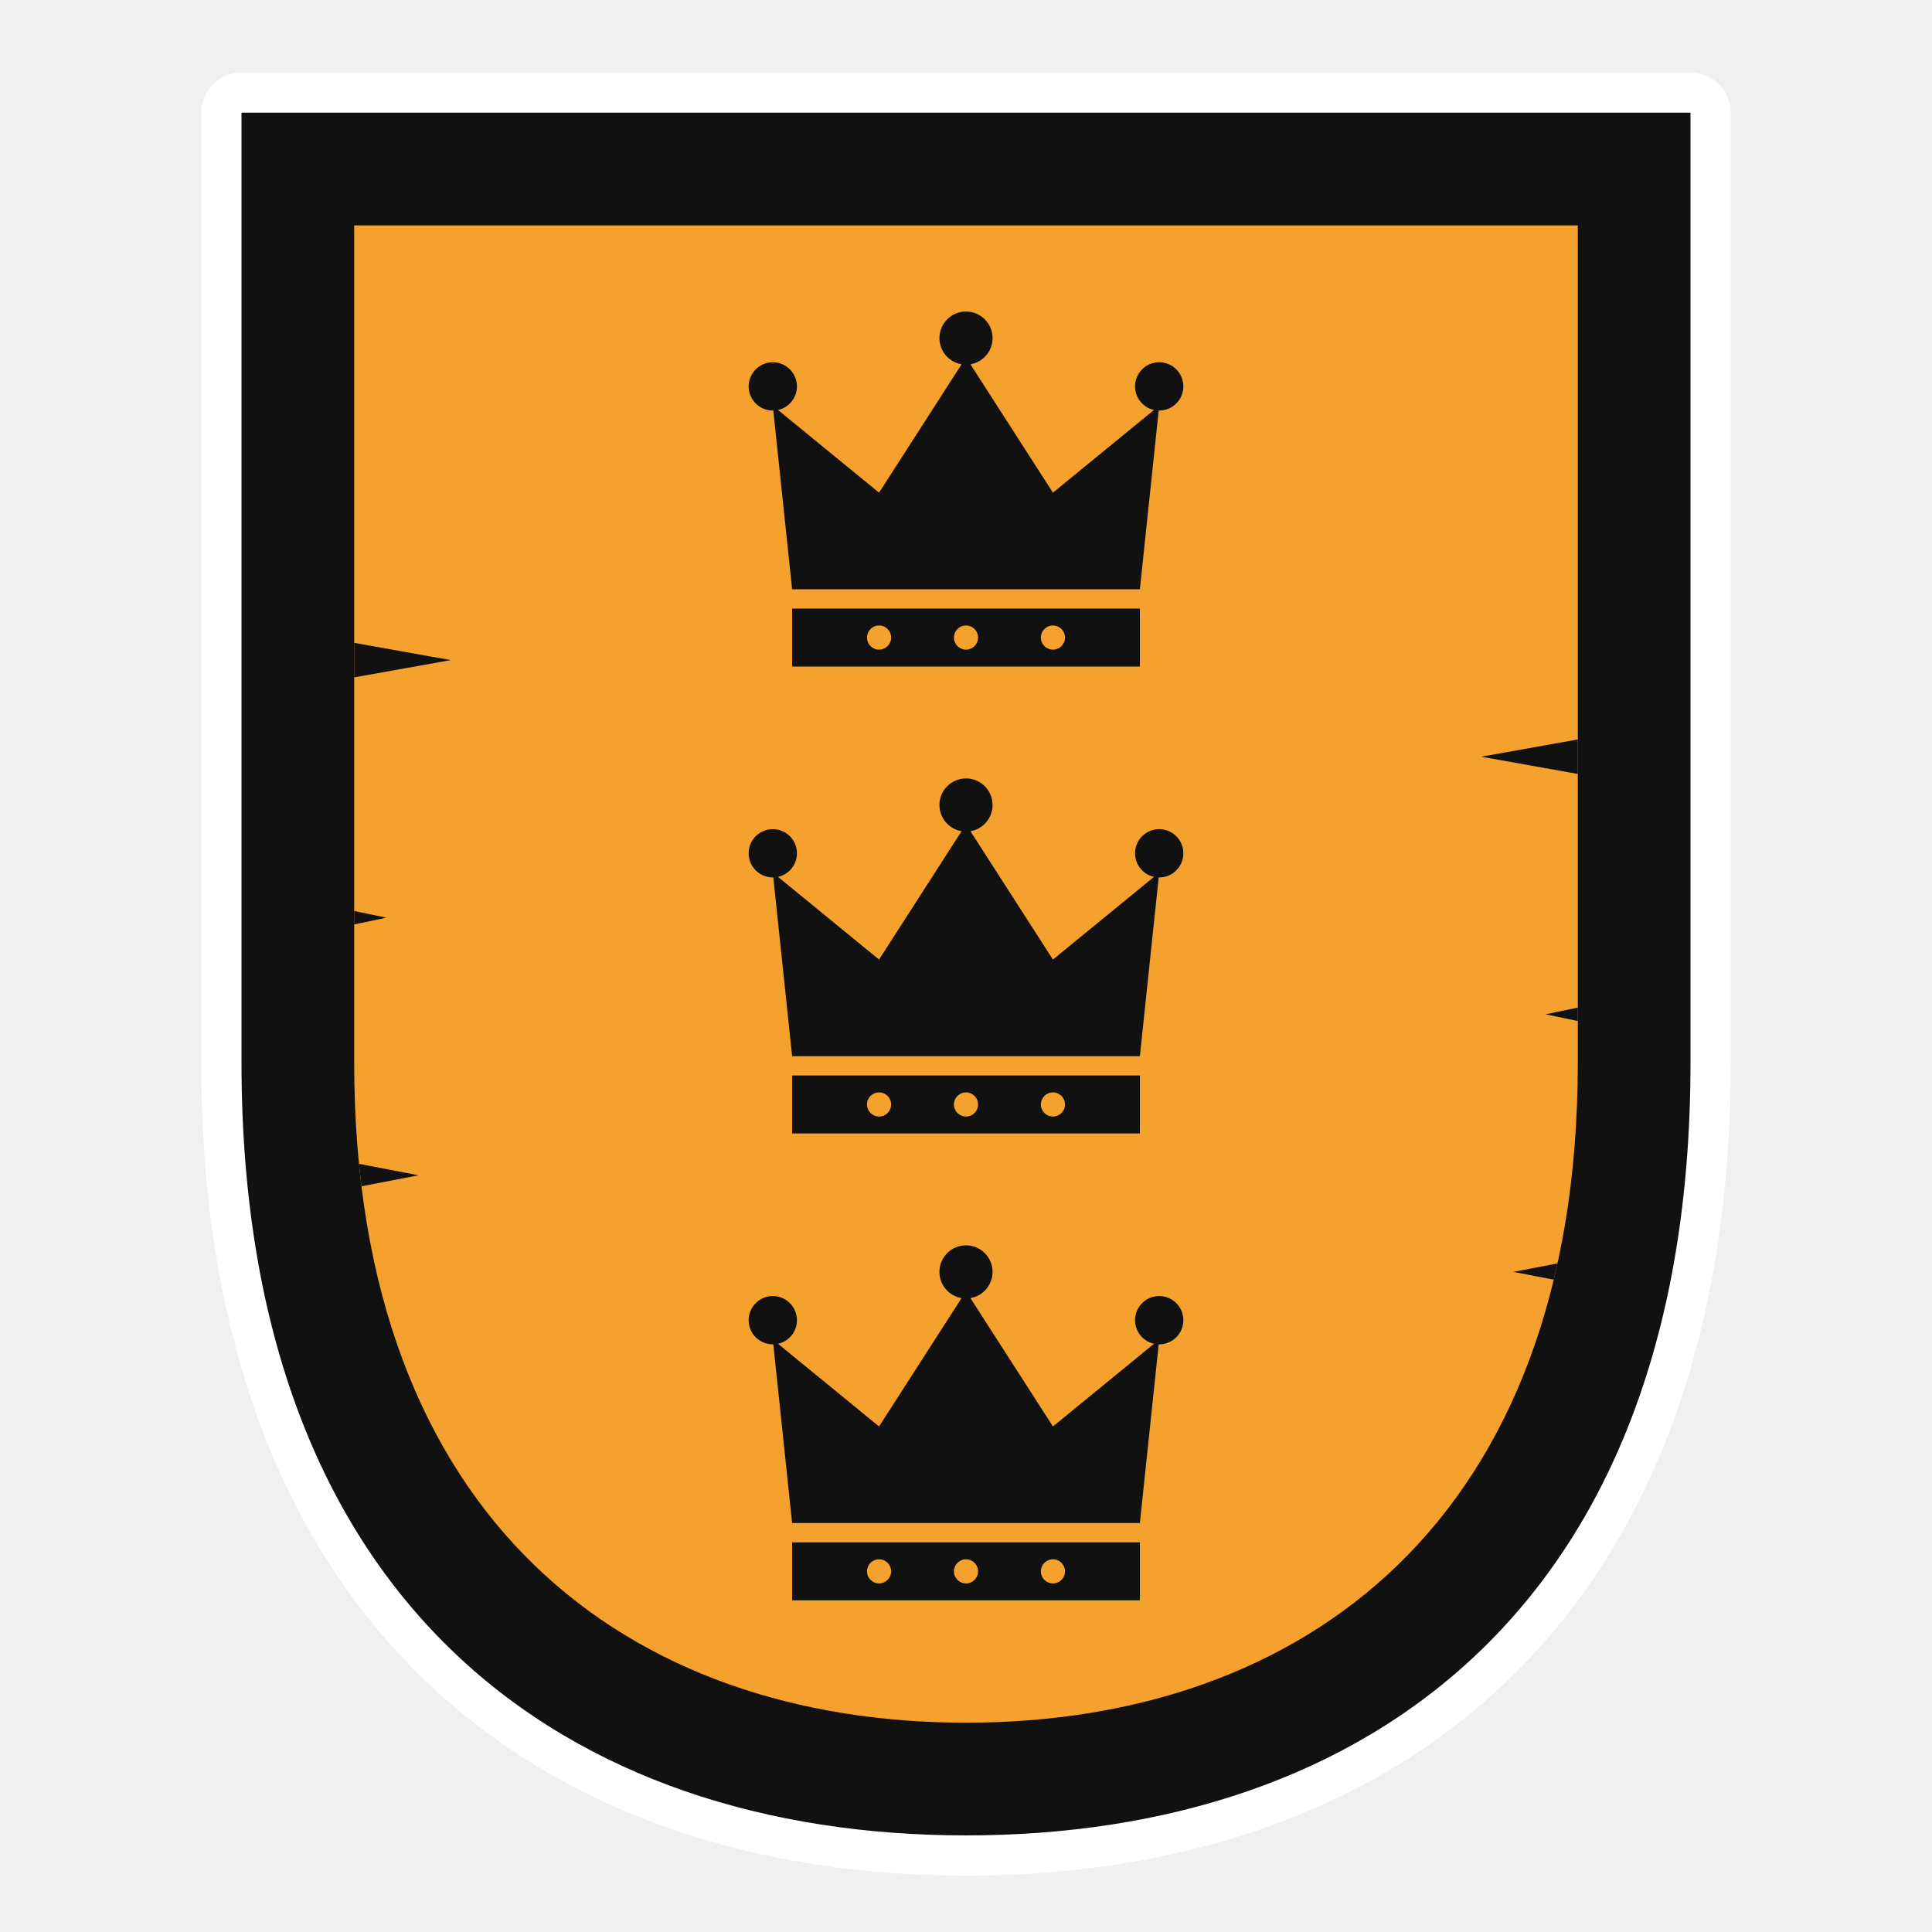
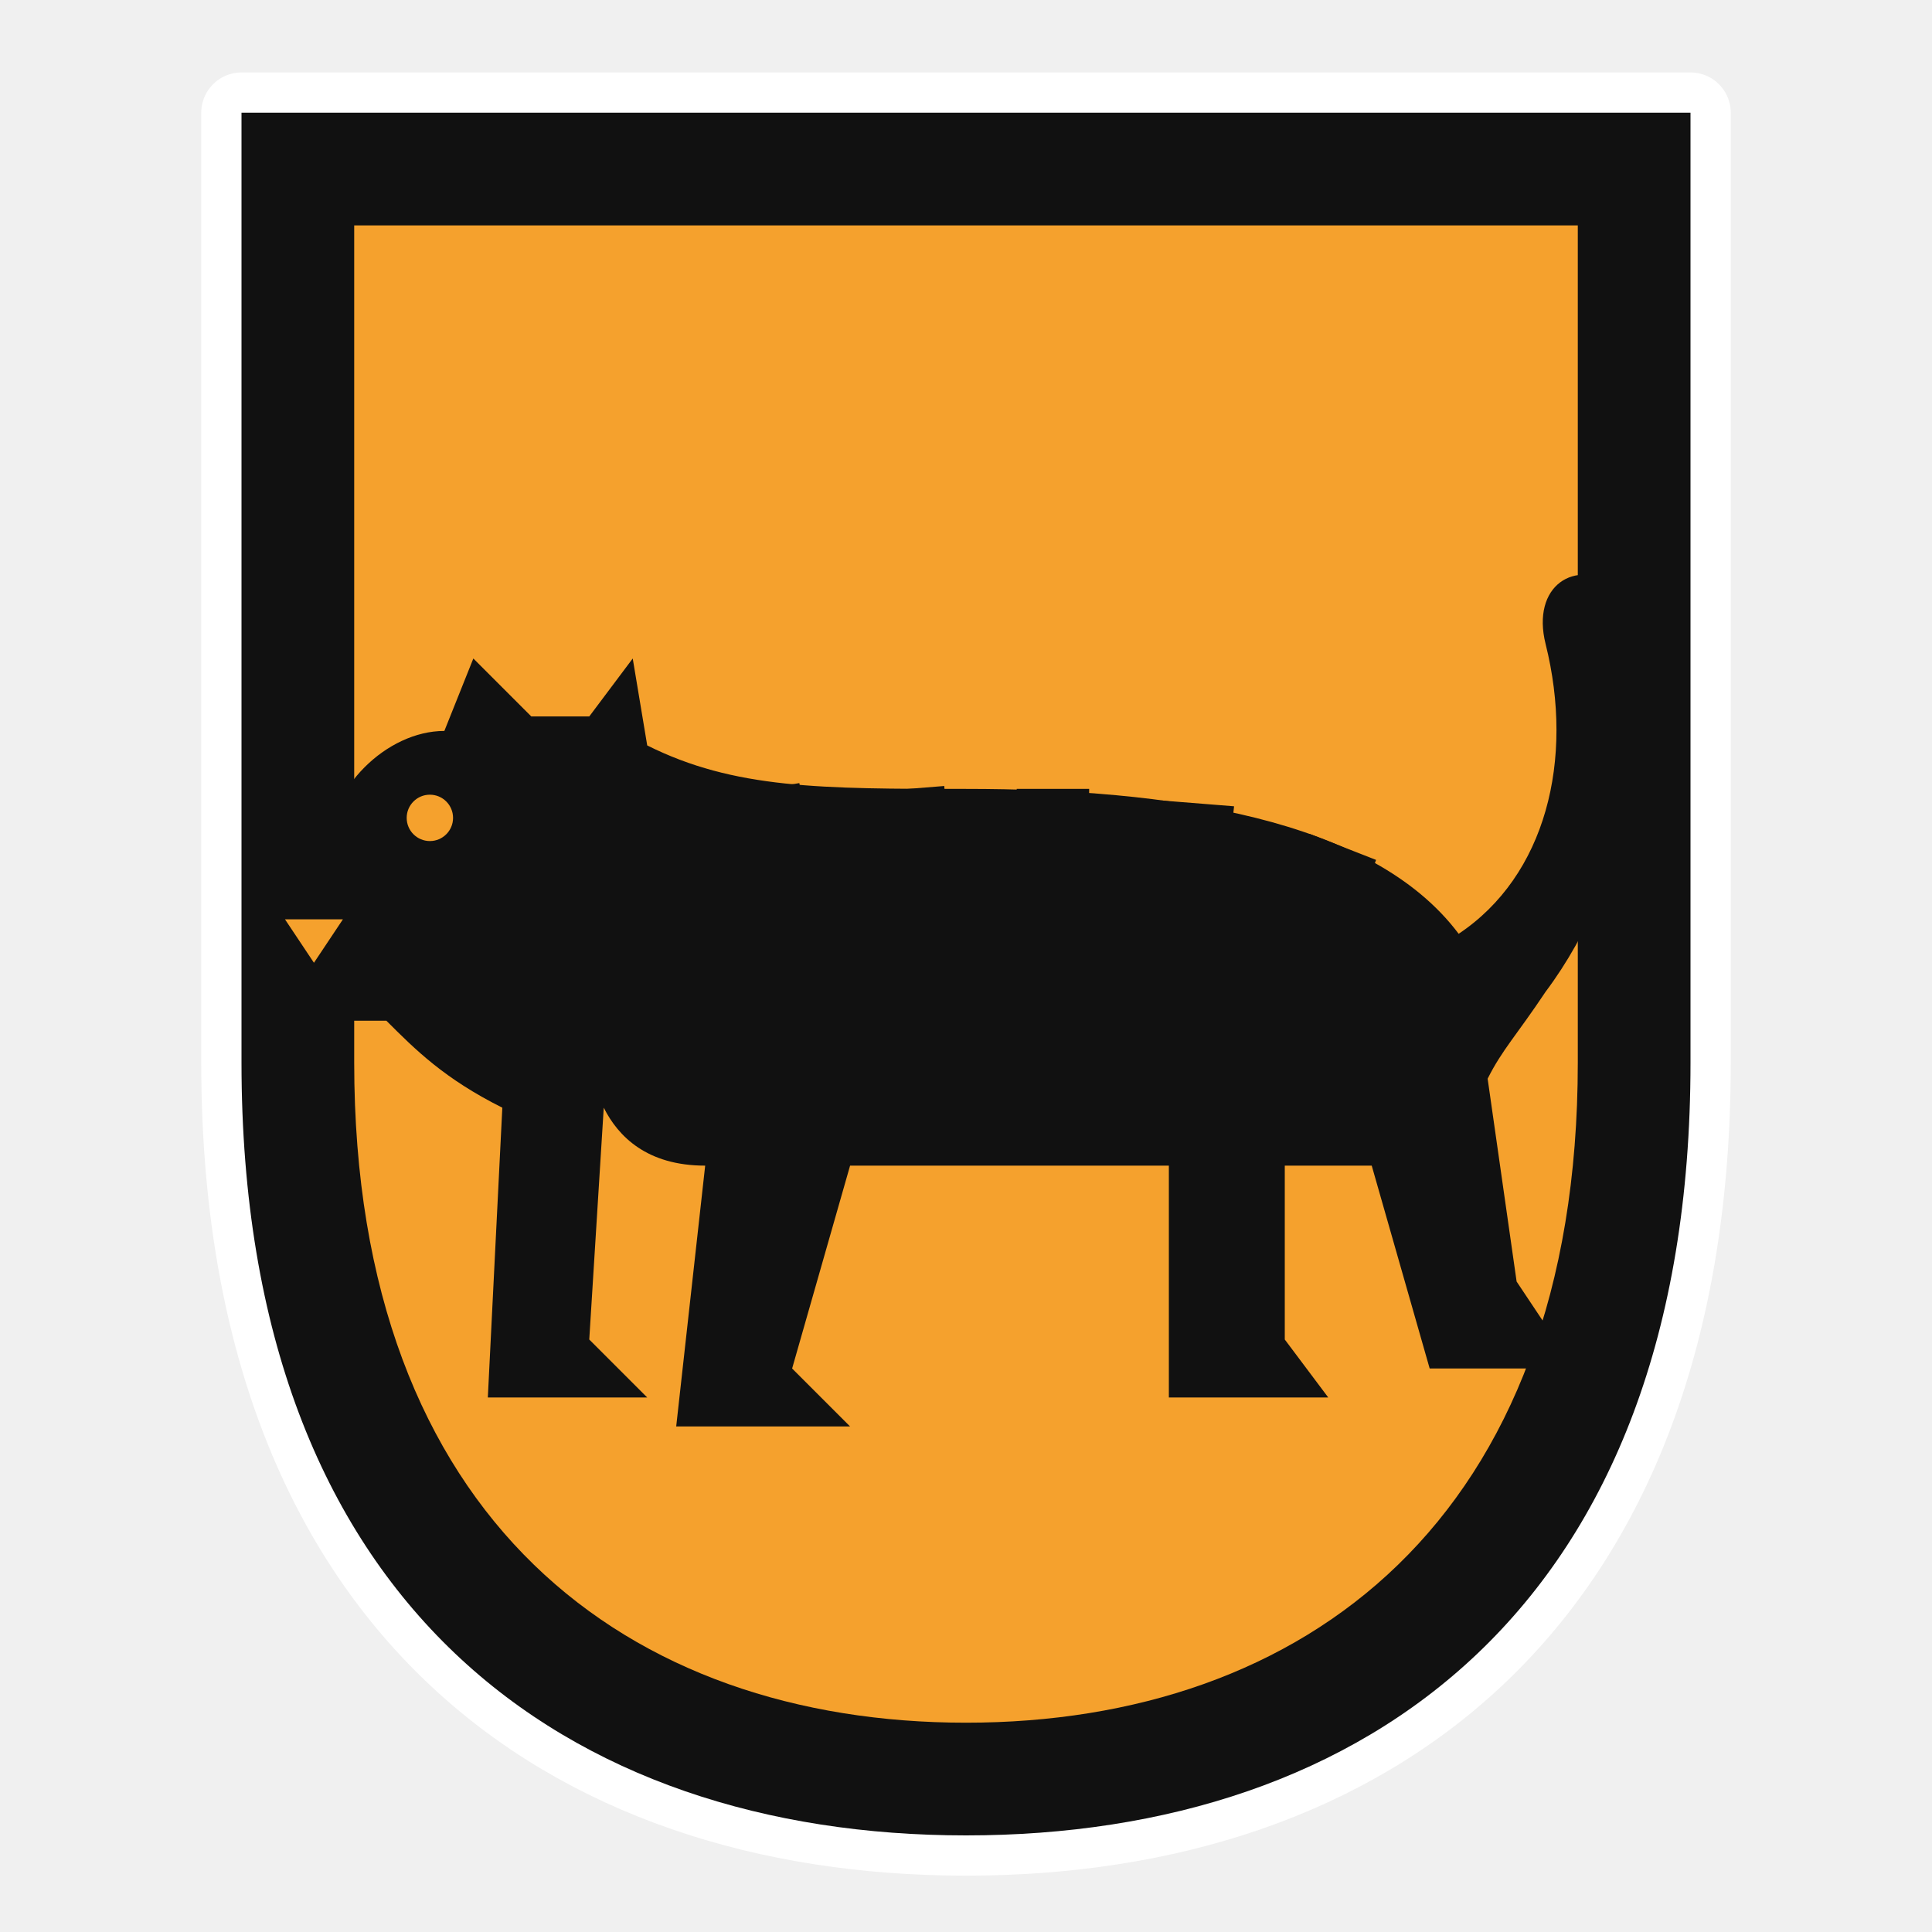
<svg xmlns="http://www.w3.org/2000/svg" viewBox="0 0 120 120" width="120" height="120">
  <defs>
    <clipPath id="c-hull-city-s">
      <path d="M22 14L98 14L98 66C98 94.5 80.9 107 60 107C39.1 107 22 94.5 22 66Z" />
    </clipPath>
  </defs>
  <path d="M15 7L105 7L105 66C105 99.8 84.8 114 60 114C35.3 114 15 99.8 15 66Z" fill="#fff" stroke="#fff" stroke-width="5" stroke-linejoin="round" />
  <path d="M15 7L105 7L105 66C105 99.8 84.8 114 60 114C35.3 114 15 99.8 15 66Z" fill="#111" />
  <path d="M22 14L98 14L98 66C98 94.5 80.9 107 60 107C39.1 107 22 94.5 22 66Z" fill="#f5a12d" />
-   <g clip-path="url(#c-hull-city-s)">
-     <path d="M0 20L22 25L0 30ZM120 26L98 31L120 36ZM0 36L28 41L0 46ZM120 42L92 47L120 52ZM0 52L24 57L0 62ZM120 58L96 63L120 68ZM0 68L26 73L0 78ZM120 74L94 79L120 84ZM0 84L20 89L0 94ZM120 90L100 95L120 100Z" fill="#111" />
-   </g>
-   <g transform="translate(60 30) scale(0.3) translate(-50 -50)">
-     <path d="M14 72L10 34L32 52L50 24L68 52L90 34L86 72Z" fill="#111" />
-     <path d="M14 76L86 76L86 88L14 88Z" fill="#111" />
-     <circle cx="10" cy="30" r="5" fill="#111" />
-     <circle cx="50" cy="20" r="5.5" fill="#111" />
-     <circle cx="90" cy="30" r="5" fill="#111" />
-     <circle cx="32" cy="82" r="2.5" fill="#f5a12d" />
-     <circle cx="50" cy="82" r="2.5" fill="#f5a12d" />
-     <circle cx="68" cy="82" r="2.5" fill="#f5a12d" />
-   </g>
-   <g transform="translate(60 59) scale(0.3) translate(-50 -50)">
-     <path d="M14 72L10 34L32 52L50 24L68 52L90 34L86 72Z" fill="#111" />
-     <path d="M14 76L86 76L86 88L14 88Z" fill="#111" />
-     <circle cx="10" cy="30" r="5" fill="#111" />
-     <circle cx="50" cy="20" r="5.5" fill="#111" />
-     <circle cx="90" cy="30" r="5" fill="#111" />
-     <circle cx="32" cy="82" r="2.5" fill="#f5a12d" />
-     <circle cx="50" cy="82" r="2.5" fill="#f5a12d" />
-     <circle cx="68" cy="82" r="2.5" fill="#f5a12d" />
-   </g>
-   <g transform="translate(60 88) scale(0.3) translate(-50 -50)">
-     <path d="M14 72L10 34L32 52L50 24L68 52L90 34L86 72Z" fill="#111" />
-     <path d="M14 76L86 76L86 88L14 88Z" fill="#111" />
-     <circle cx="10" cy="30" r="5" fill="#111" />
-     <circle cx="50" cy="20" r="5.5" fill="#111" />
-     <circle cx="90" cy="30" r="5" fill="#111" />
-     <circle cx="32" cy="82" r="2.5" fill="#f5a12d" />
-     <circle cx="50" cy="82" r="2.5" fill="#f5a12d" />
-     <circle cx="68" cy="82" r="2.5" fill="#f5a12d" />
+   <g transform="translate(60 58) scale(0.9) translate(-50 -50)">
+     <path d="M84 50C90 46 92 38 90 30C89 26 92 24 95 26C98 34 96 46 90 54C88 57 87 58 86 60L88 74L92 80L82 80L78 66L72 66L72 78L75 82L64 82L64 66L42 66L38 80L42 84L30 84L32 66C28 66 26 64 25 62L24 78L28 82L17 82L18 62C14 60 12 58 10 56L4 56C2 54 2 50 4 48L6 44C6 40 10 36 14 36L16 31L20 35L24 35L27 31L28 37C34 40 40 40 50 40C64 40 78 42 84 50Z" fill="#111" />
+     <path d="M33.5 40.4Q34.8 47.5 36 53Q39.7 46.6 38.5 39.6ZM43.5 40.2Q44.2 48.4 44.7 54.9Q49.2 48 48.5 39.8ZM53.5 40Q53.5 48.3 53.9 54.9Q58.5 48.3 58.5 40ZM63.5 40.8Q62.8 48.5 63.3 54.7Q67.8 48.9 68.5 41.2ZM73.7 43.1Q71.2 49.9 71.6 56.2Q75.9 51.6 78.3 44.9ZM81.5 48.7Q77.9 52.9 76.6 57.7Q81 55.5 84.5 51.3ZM20.5 36.9Q20.1 41.3 21.3 45Q23.1 41.5 23.5 37.1ZM26.5 37.7Q25.7 42.6 26.4 46.9Q28.6 43.1 29.5 38.3Z" fill="#111" />
+     <circle cx="13" cy="42" r="1.6" fill="#f5a12d" />
+     <path d="M3 49L7 49L5 52Z" fill="#f5a12d" />
  </g>
</svg>
